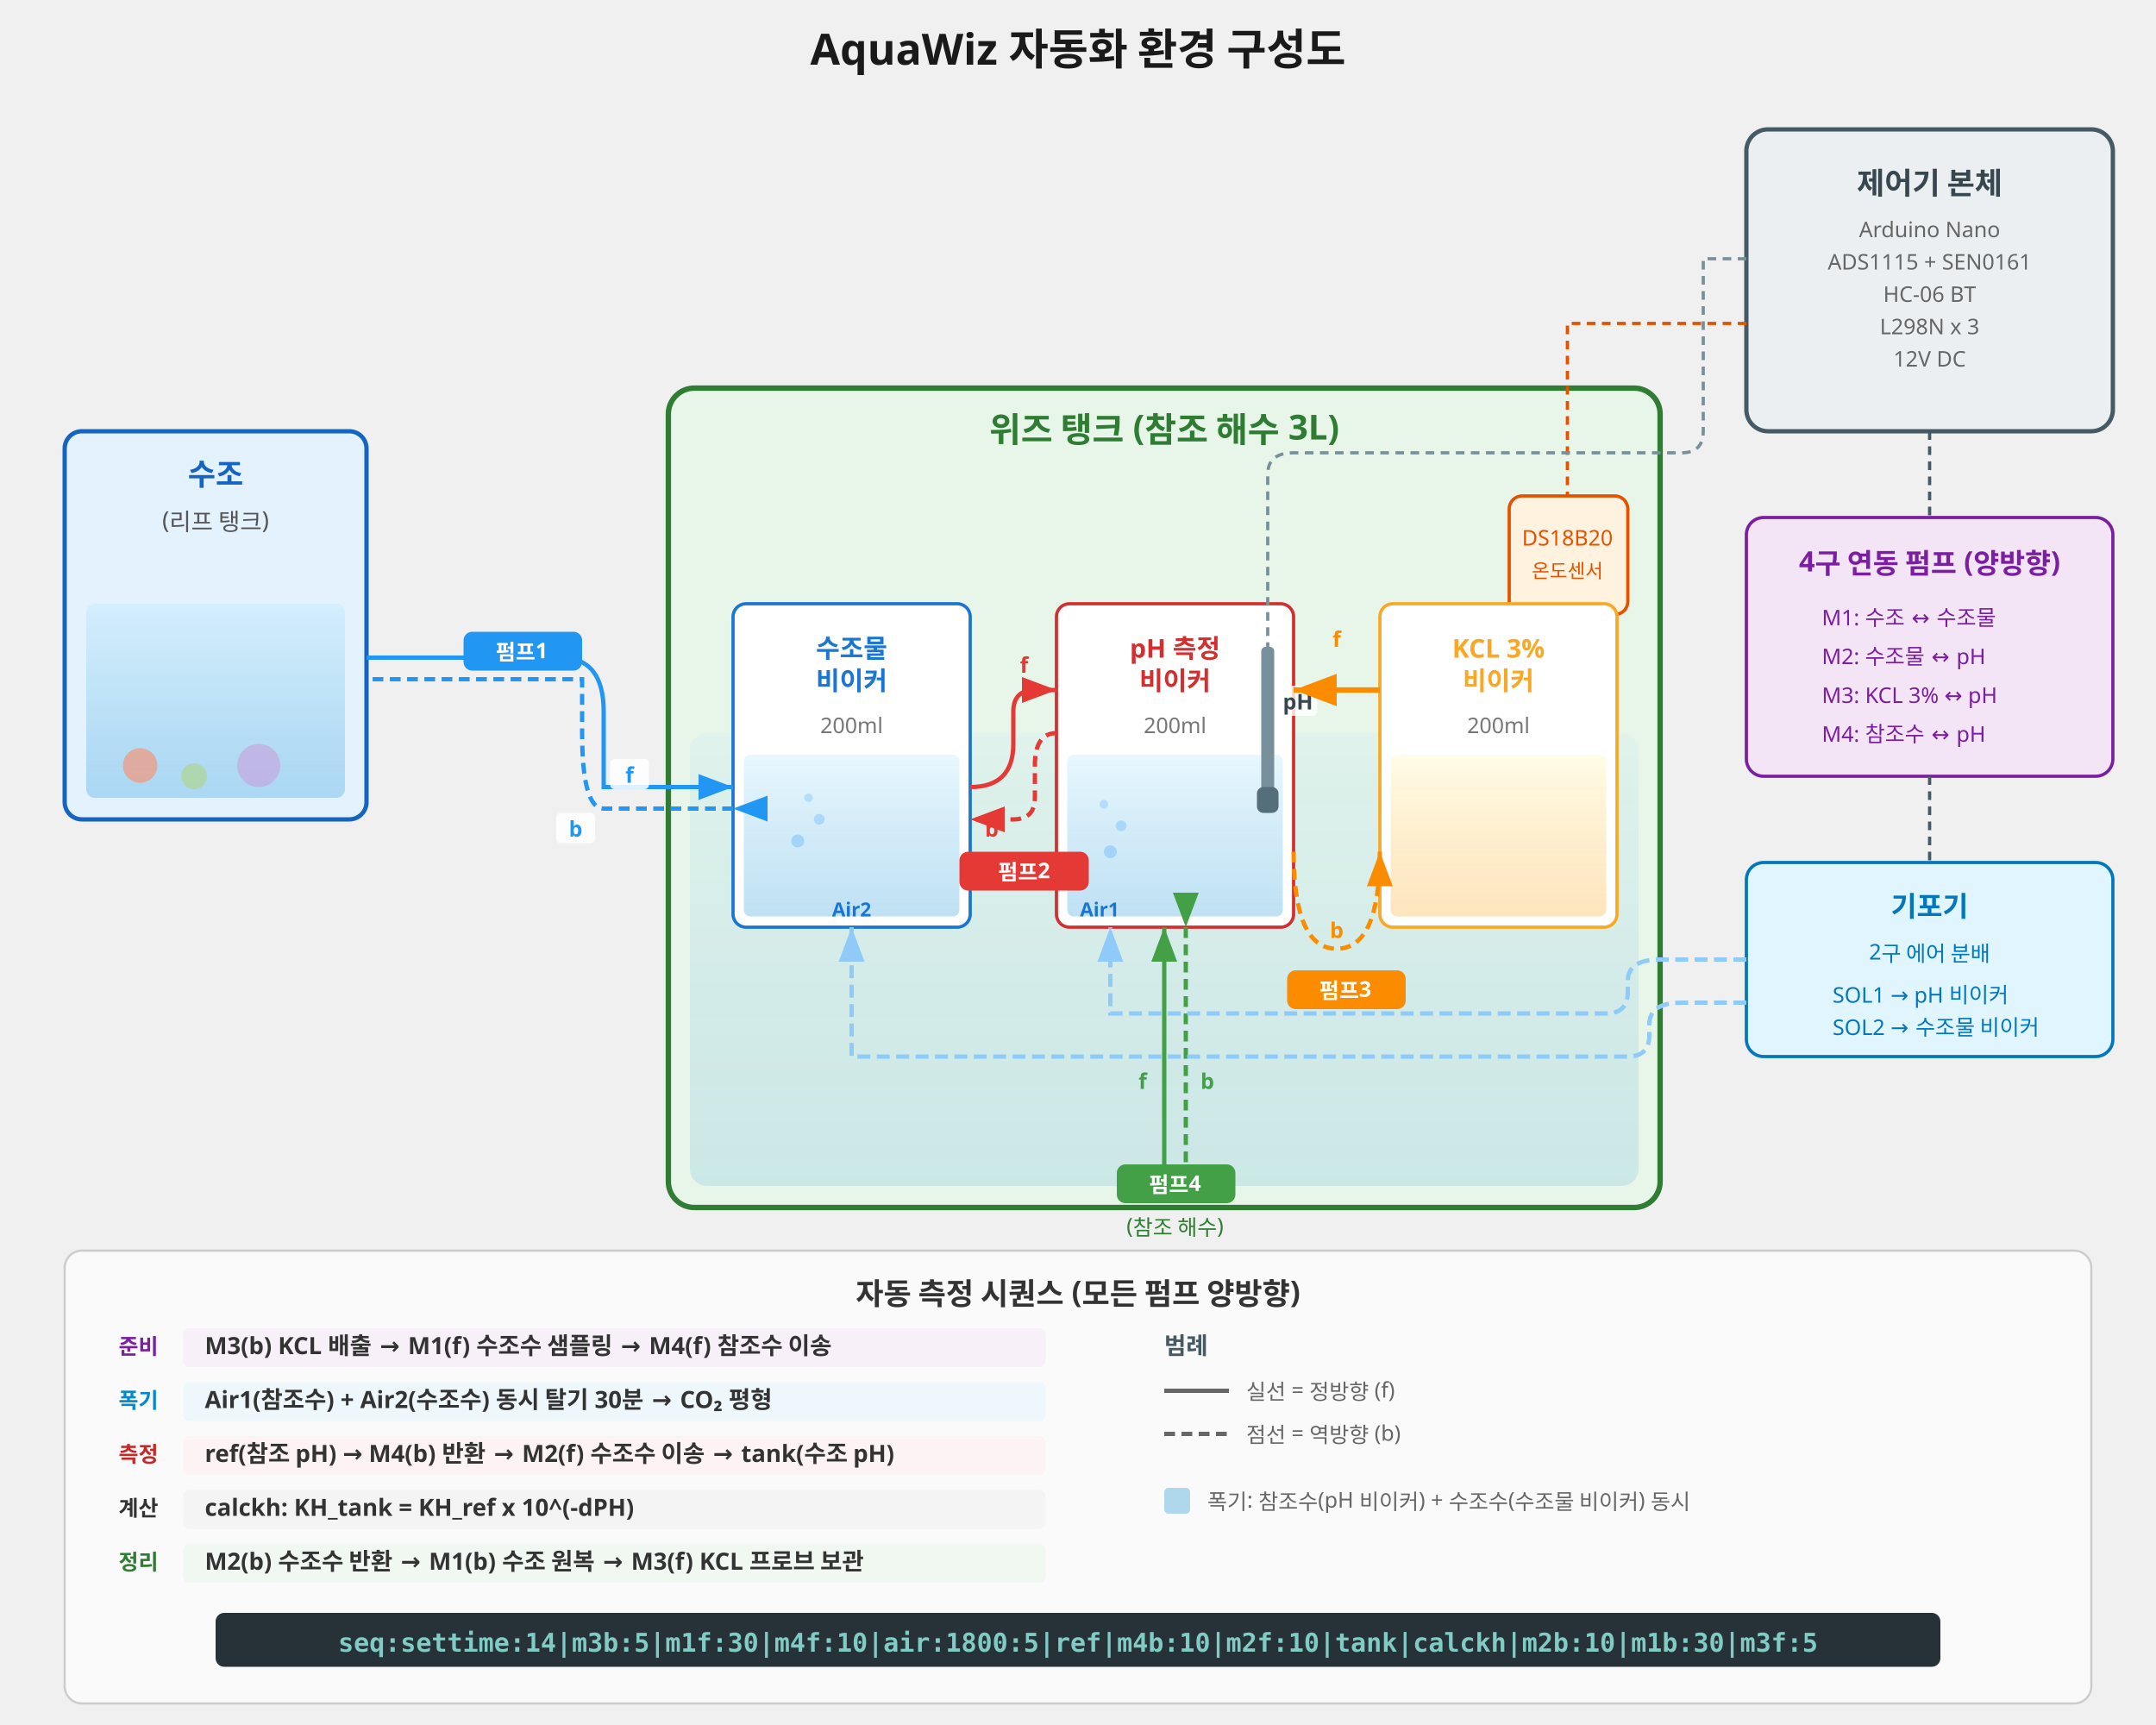
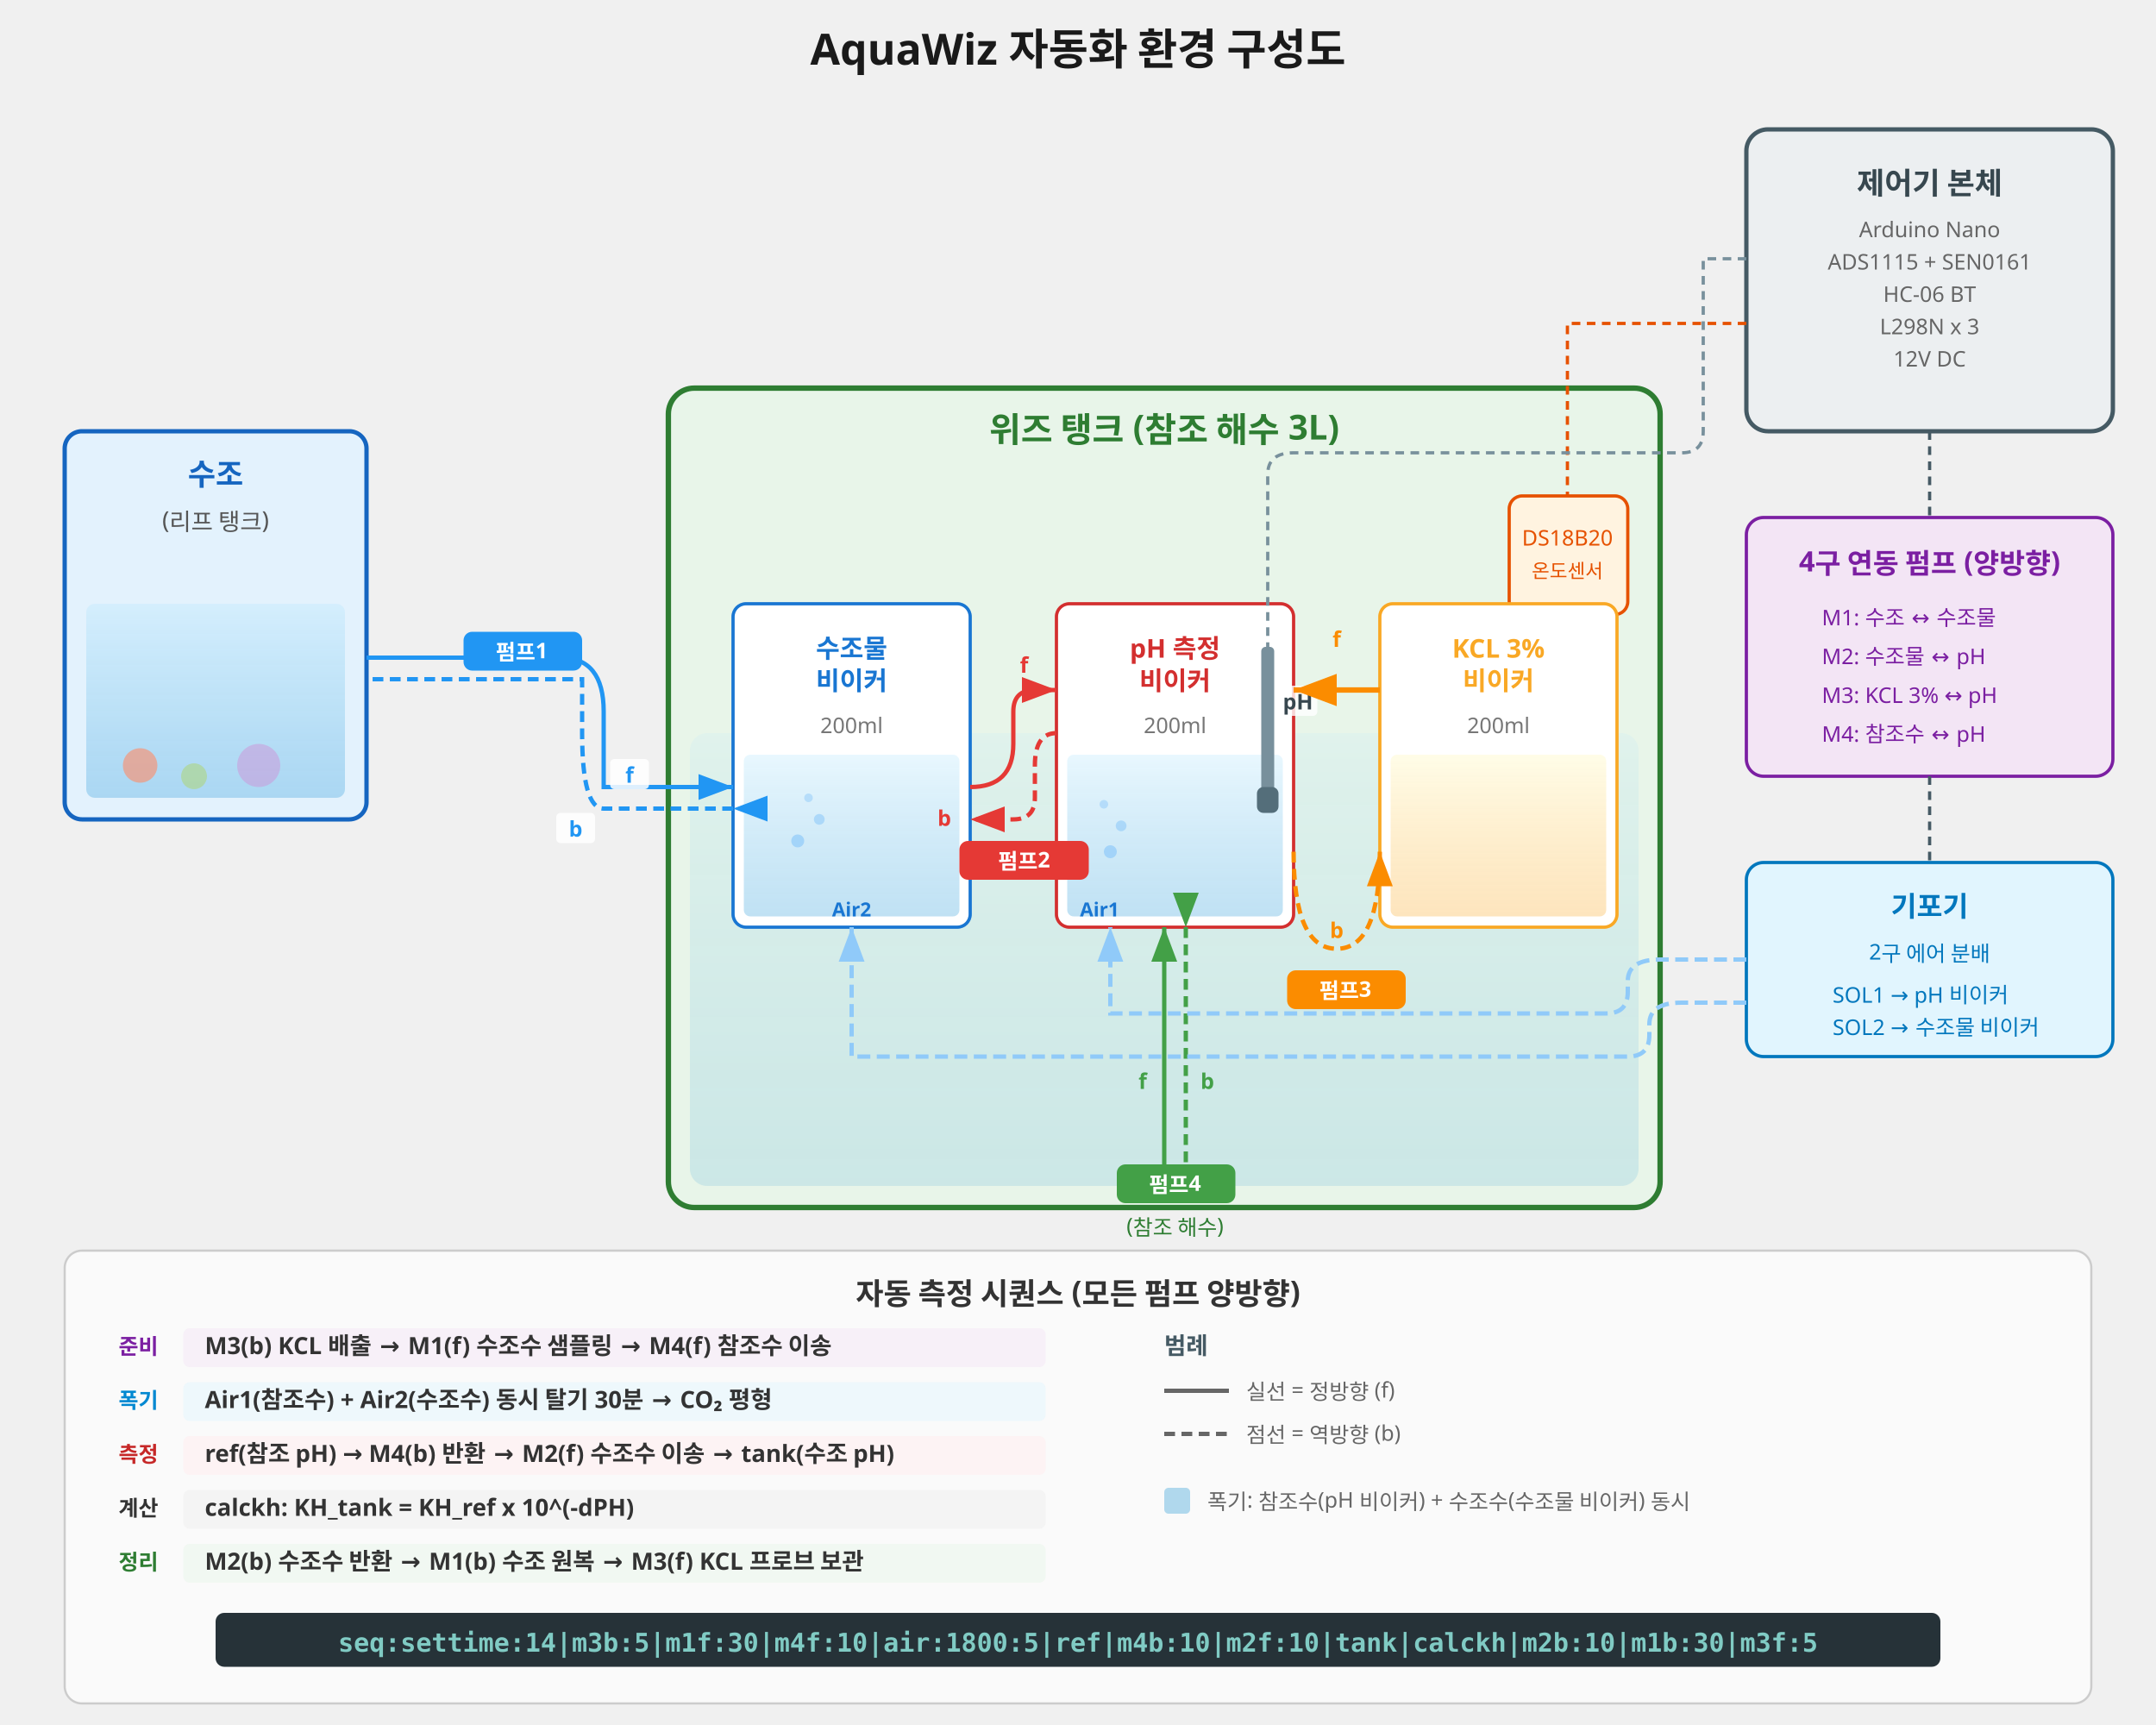
<svg xmlns="http://www.w3.org/2000/svg" viewBox="0 0 1000 800" font-family="'Malgun Gothic', 'Apple SD Gothic Neo', sans-serif" font-size="12">
  <defs>
    <marker id="arrow-blue" markerWidth="8" markerHeight="6" refX="8" refY="3" orient="auto">
      <path d="M0,0 L8,3 L0,6 Z" fill="#2196F3" />
    </marker>
    <marker id="arrow-red" markerWidth="8" markerHeight="6" refX="8" refY="3" orient="auto">
      <path d="M0,0 L8,3 L0,6 Z" fill="#e53935" />
    </marker>
    <marker id="arrow-green" markerWidth="8" markerHeight="6" refX="8" refY="3" orient="auto">
      <path d="M0,0 L8,3 L0,6 Z" fill="#43A047" />
    </marker>
    <marker id="arrow-orange" markerWidth="8" markerHeight="6" refX="8" refY="3" orient="auto">
      <path d="M0,0 L8,3 L0,6 Z" fill="#FB8C00" />
    </marker>
    <marker id="arrow-air" markerWidth="8" markerHeight="6" refX="8" refY="3" orient="auto">
      <path d="M0,0 L8,3 L0,6 Z" fill="#90CAF9" />
    </marker>
    <linearGradient id="water" x1="0" y1="0" x2="0" y2="1">
      <stop offset="0%" stop-color="#B3E5FC" stop-opacity="0.3" />
      <stop offset="100%" stop-color="#0288D1" stop-opacity="0.25" />
    </linearGradient>
    <linearGradient id="kcl" x1="0" y1="0" x2="0" y2="1">
      <stop offset="0%" stop-color="#FFF9C4" stop-opacity="0.4" />
      <stop offset="100%" stop-color="#F9A825" stop-opacity="0.3" />
    </linearGradient>
  </defs>
  <text x="500" y="30" text-anchor="middle" font-size="20" font-weight="bold" fill="#1a1a1a">AquaWiz 자동화 환경 구성도</text>
  <rect x="30" y="200" width="140" height="180" rx="8" fill="#E3F2FD" stroke="#1565C0" stroke-width="2" />
  <rect x="40" y="280" width="120" height="90" rx="4" fill="url(#water)" />
  <text x="100" y="225" text-anchor="middle" font-size="14" font-weight="bold" fill="#1565C0">수조</text>
  <text x="100" y="245" text-anchor="middle" font-size="11" fill="#555">(리프 탱크)</text>
  <circle cx="65" cy="355" r="8" fill="#FF8A65" opacity="0.6" />
  <circle cx="90" cy="360" r="6" fill="#AED581" opacity="0.6" />
  <circle cx="120" cy="355" r="10" fill="#CE93D8" opacity="0.5" />
  <rect x="310" y="180" width="460" height="380" rx="12" fill="#E8F5E9" stroke="#2E7D32" stroke-width="2.5" stroke-dasharray="none" />
  <text x="540" y="205" text-anchor="middle" font-size="16" font-weight="bold" fill="#2E7D32">위즈 탱크 (참조 해수 3L)</text>
  <rect x="320" y="340" width="440" height="210" rx="8" fill="url(#water)" opacity="0.5" />
  <rect x="700" y="230" width="55" height="55" rx="6" fill="#FFF3E0" stroke="#E65100" stroke-width="1.5" />
  <text x="727" y="253" text-anchor="middle" font-size="10" fill="#E65100">DS18B20</text>
  <text x="727" y="268" text-anchor="middle" font-size="9" fill="#E65100">온도센서</text>
  <line x1="727" y1="285" x2="727" y2="350" stroke="#E65100" stroke-width="2" stroke-dasharray="4,3" />
  <circle cx="727" cy="355" r="4" fill="#E65100" />
  <rect x="340" y="280" width="110" height="150" rx="6" fill="white" stroke="#1976D2" stroke-width="1.5" />
  <rect x="345" y="350" width="100" height="75" rx="3" fill="url(#water)" />
  <text x="395" y="305" text-anchor="middle" font-size="12" font-weight="bold" fill="#1976D2">수조물</text>
  <text x="395" y="320" text-anchor="middle" font-size="12" font-weight="bold" fill="#1976D2">비이커</text>
  <text x="395" y="340" text-anchor="middle" font-size="10" fill="#777">200ml</text>
  <circle cx="370" cy="390" r="3" fill="#90CAF9" opacity="0.7" />
  <circle cx="380" cy="380" r="2.5" fill="#90CAF9" opacity="0.6" />
  <circle cx="375" cy="370" r="2" fill="#90CAF9" opacity="0.5" />
  <text x="395" y="425" text-anchor="middle" font-size="9" fill="#1976D2" font-weight="bold">Air2</text>
  <rect x="490" y="280" width="110" height="150" rx="6" fill="white" stroke="#D32F2F" stroke-width="1.5" />
  <rect x="495" y="350" width="100" height="75" rx="3" fill="url(#water)" />
  <text x="545" y="305" text-anchor="middle" font-size="12" font-weight="bold" fill="#D32F2F">pH 측정</text>
  <text x="545" y="320" text-anchor="middle" font-size="12" font-weight="bold" fill="#D32F2F">비이커</text>
  <text x="545" y="340" text-anchor="middle" font-size="10" fill="#777">200ml</text>
  <rect x="585" y="300" width="6" height="70" rx="2" fill="#78909C" />
  <rect x="583" y="365" width="10" height="12" rx="3" fill="#546E7A" />
  <rect x="593" y="318" width="18" height="14" rx="2" fill="white" opacity="0.8" />
  <text x="602" y="329" text-anchor="middle" font-size="10" fill="#37474F" font-weight="bold">pH</text>
  <circle cx="515" cy="395" r="3" fill="#90CAF9" opacity="0.7" />
  <circle cx="520" cy="383" r="2.5" fill="#90CAF9" opacity="0.6" />
  <circle cx="512" cy="373" r="2" fill="#90CAF9" opacity="0.5" />
  <text x="510" y="425" text-anchor="middle" font-size="9" fill="#1976D2" font-weight="bold">Air1</text>
  <rect x="640" y="280" width="110" height="150" rx="6" fill="white" stroke="#F9A825" stroke-width="1.5" />
  <rect x="645" y="350" width="100" height="75" rx="3" fill="url(#kcl)" />
  <text x="695" y="305" text-anchor="middle" font-size="12" font-weight="bold" fill="#F9A825">KCL 3%</text>
  <text x="695" y="320" text-anchor="middle" font-size="12" font-weight="bold" fill="#F9A825">비이커</text>
  <text x="695" y="340" text-anchor="middle" font-size="10" fill="#777">200ml</text>
  <rect x="810" y="60" width="170" height="140" rx="10" fill="#ECEFF1" stroke="#455A64" stroke-width="2" />
  <text x="895" y="90" text-anchor="middle" font-size="14" font-weight="bold" fill="#37474F">제어기 본체</text>
  <text x="895" y="110" text-anchor="middle" font-size="10" fill="#666">Arduino Nano</text>
  <text x="895" y="125" text-anchor="middle" font-size="10" fill="#666">ADS1115 + SEN0161</text>
  <text x="895" y="140" text-anchor="middle" font-size="10" fill="#666">HC-06 BT</text>
  <text x="895" y="155" text-anchor="middle" font-size="10" fill="#666">L298N x 3</text>
  <text x="895" y="170" text-anchor="middle" font-size="10" fill="#666">12V DC</text>
  <rect x="810" y="240" width="170" height="120" rx="8" fill="#F3E5F5" stroke="#7B1FA2" stroke-width="1.5" />
  <text x="895" y="265" text-anchor="middle" font-size="13" font-weight="bold" fill="#7B1FA2">4구 연동 펌프 (양방향)</text>
  <text x="845" y="290" font-size="10" fill="#7B1FA2">M1: 수조 ↔ 수조물</text>
  <text x="845" y="308" font-size="10" fill="#7B1FA2">M2: 수조물 ↔ pH</text>
  <text x="845" y="326" font-size="10" fill="#7B1FA2">M3: KCL 3% ↔ pH</text>
  <text x="845" y="344" font-size="10" fill="#7B1FA2">M4: 참조수 ↔ pH</text>
  <rect x="810" y="400" width="170" height="90" rx="8" fill="#E1F5FE" stroke="#0277BD" stroke-width="1.5" />
  <text x="895" y="425" text-anchor="middle" font-size="13" font-weight="bold" fill="#0277BD">기포기</text>
  <text x="895" y="445" text-anchor="middle" font-size="10" fill="#0277BD">2구 에어 분배</text>
  <text x="850" y="465" font-size="10" fill="#0277BD">SOL1 → pH 비이커</text>
  <text x="850" y="480" font-size="10" fill="#0277BD">SOL2 → 수조물 비이커</text>
  <path d="M170,305 L260,305 Q280,305 280,330 L280,365 L340,365" fill="none" stroke="#2196F3" stroke-width="2" marker-end="url(#arrow-blue)" />
  <path d="M340,375 L280,375 Q270,375 270,340 L270,315 L170,315" fill="none" stroke="#2196F3" stroke-width="2" stroke-dasharray="5,3" marker-start="url(#arrow-blue)" />
  <rect x="215" y="293" width="55" height="18" rx="4" fill="#2196F3" />
  <text x="242" y="306" text-anchor="middle" font-size="10" fill="white" font-weight="bold">펌프1</text>
  <rect x="283" y="352" width="18" height="14" rx="2" fill="white" opacity="0.85" />
  <text x="292" y="363" text-anchor="middle" font-size="10" fill="#2196F3" font-weight="bold">f</text>
  <rect x="258" y="377" width="18" height="14" rx="2" fill="white" opacity="0.85" />
  <text x="267" y="388" text-anchor="middle" font-size="10" fill="#2196F3" font-weight="bold">b</text>
  <path d="M450,365 Q470,365 470,345 L470,330 Q470,320 480,320 L490,320" fill="none" stroke="#e53935" stroke-width="2" marker-end="url(#arrow-red)" />
  <path d="M490,340 Q480,340 480,355 L480,370 Q480,380 470,380 L450,380" fill="none" stroke="#e53935" stroke-width="2" stroke-dasharray="5,3" marker-end="url(#arrow-red)" />
-   <text x="460" y="388" text-anchor="middle" font-size="10" fill="#e53935" font-weight="bold">b</text>
-   <rect x="445" y="395" width="60" height="18" rx="4" fill="#e53935" />
-   <text x="475" y="408" text-anchor="middle" font-size="10" fill="white" font-weight="bold">펌프2</text>
+   <text x="438" y="383" text-anchor="middle" font-size="10" fill="#e53935" font-weight="bold">b</text>
+   <rect x="445" y="390" width="60" height="18" rx="4" fill="#e53935" />
+   <text x="475" y="403" text-anchor="middle" font-size="10" fill="white" font-weight="bold">펌프2</text>
  <text x="475" y="312" text-anchor="middle" font-size="10" fill="#e53935" font-weight="bold">f</text>
  <path d="M640,320 L600,320" fill="none" stroke="#FB8C00" stroke-width="2.5" marker-end="url(#arrow-orange)" />
  <path d="M600,395 Q600,440 620,440 L620,440 Q640,440 640,395" fill="none" stroke="#FB8C00" stroke-width="2" stroke-dasharray="5,3" marker-end="url(#arrow-orange)" />
  <rect x="597" y="450" width="55" height="18" rx="4" fill="#FB8C00" />
  <text x="624" y="463" text-anchor="middle" font-size="10" fill="white" font-weight="bold">펌프3</text>
  <text x="620" y="300" text-anchor="middle" font-size="10" fill="#FB8C00" font-weight="bold">f</text>
  <text x="620" y="435" text-anchor="middle" font-size="10" fill="#FB8C00" font-weight="bold">b</text>
  <path d="M540,540 L540,430" fill="none" stroke="#43A047" stroke-width="2" marker-end="url(#arrow-green)" />
  <path d="M550,430 L550,540" fill="none" stroke="#43A047" stroke-width="2" stroke-dasharray="5,3" marker-start="url(#arrow-green)" />
  <rect x="518" y="540" width="55" height="18" rx="4" fill="#43A047" />
  <text x="545" y="553" text-anchor="middle" font-size="10" fill="white" font-weight="bold">펌프4</text>
  <text x="545" y="572" text-anchor="middle" font-size="10" fill="#2E7D32">(참조 해수)</text>
  <text x="530" y="505" text-anchor="middle" font-size="10" fill="#43A047" font-weight="bold">f</text>
  <text x="560" y="505" text-anchor="middle" font-size="10" fill="#43A047" font-weight="bold">b</text>
  <path d="M810,445 L770,445 Q755,445 755,455 L755,460 Q755,470 745,470 L515,470 L515,430" fill="none" stroke="#90CAF9" stroke-width="2" stroke-dasharray="6,3" marker-end="url(#arrow-air)" />
  <path d="M810,465 L780,465 Q765,465 765,475 L765,480 Q765,490 755,490 L395,490 L395,430" fill="none" stroke="#90CAF9" stroke-width="2" stroke-dasharray="6,3" marker-end="url(#arrow-air)" />
  <line x1="895" y1="200" x2="895" y2="240" stroke="#455A64" stroke-width="1.5" stroke-dasharray="4,3" />
  <line x1="895" y1="360" x2="895" y2="400" stroke="#455A64" stroke-width="1.5" stroke-dasharray="4,3" />
  <path d="M810,150 L727,150 L727,230" fill="none" stroke="#E65100" stroke-width="1.5" stroke-dasharray="4,3" />
  <path d="M810,120 L790,120 L790,200 Q790,210 780,210 L600,210 Q588,210 588,220 L588,300" fill="none" stroke="#78909C" stroke-width="1.5" stroke-dasharray="4,3" />
  <rect x="30" y="580" width="940" height="210" rx="8" fill="#FAFAFA" stroke="#CCC" stroke-width="1" />
  <text x="500" y="605" text-anchor="middle" font-size="14" font-weight="bold" fill="#333">자동 측정 시퀀스 (모든 펌프 양방향)</text>
  <text x="55" y="628" font-size="10" font-weight="bold" fill="#7B1FA2">준비</text>
  <rect x="85" y="616" width="400" height="18" rx="3" fill="#F3E5F5" opacity="0.5" />
  <text x="95" y="628" font-size="11" fill="#333" font-weight="bold">M3(b) KCL 배출 → M1(f) 수조수 샘플링 → M4(f) 참조수 이송</text>
  <text x="55" y="653" font-size="10" font-weight="bold" fill="#0288D1">폭기</text>
  <rect x="85" y="641" width="400" height="18" rx="3" fill="#E1F5FE" opacity="0.5" />
  <text x="95" y="653" font-size="11" fill="#333" font-weight="bold">Air1(참조수) + Air2(수조수) 동시 탈기 30분 → CO₂ 평형</text>
  <text x="55" y="678" font-size="10" font-weight="bold" fill="#C62828">측정</text>
  <rect x="85" y="666" width="400" height="18" rx="3" fill="#FFEBEE" opacity="0.5" />
  <text x="95" y="678" font-size="11" fill="#333" font-weight="bold">ref(참조 pH) → M4(b) 반환 → M2(f) 수조수 이송 → tank(수조 pH)</text>
  <text x="55" y="703" font-size="10" font-weight="bold" fill="#333">계산</text>
  <rect x="85" y="691" width="400" height="18" rx="3" fill="#EEEEEE" opacity="0.5" />
  <text x="95" y="703" font-size="11" fill="#333" font-weight="bold">calckh: KH_tank = KH_ref x 10^(-dPH)</text>
  <text x="55" y="728" font-size="10" font-weight="bold" fill="#2E7D32">정리</text>
  <rect x="85" y="716" width="400" height="18" rx="3" fill="#E8F5E9" opacity="0.5" />
  <text x="95" y="728" font-size="11" fill="#333" font-weight="bold">M2(b) 수조수 반환 → M1(b) 수조 원복 → M3(f) KCL 프로브 보관</text>
  <text x="540" y="628" font-size="11" font-weight="bold" fill="#455A64">범례</text>
  <line x1="540" y1="645" x2="570" y2="645" stroke="#666" stroke-width="2" />
  <text x="578" y="649" font-size="10" fill="#666">실선 = 정방향 (f)</text>
  <line x1="540" y1="665" x2="570" y2="665" stroke="#666" stroke-width="2" stroke-dasharray="5,3" />
  <text x="578" y="669" font-size="10" fill="#666">점선 = 역방향 (b)</text>
  <rect x="540" y="690" width="12" height="12" rx="2" fill="#0288D1" opacity="0.3" />
  <text x="560" y="700" font-size="10" fill="#666">폭기: 참조수(pH 비이커) + 수조수(수조물 비이커) 동시</text>
  <rect x="100" y="748" width="800" height="25" rx="4" fill="#263238" />
  <text x="500" y="766" text-anchor="middle" font-size="12" fill="#80CBC4" font-weight="bold" font-family="monospace, 'Malgun Gothic'">seq:settime:14|m3b:5|m1f:30|m4f:10|air:1800:5|ref|m4b:10|m2f:10|tank|calckh|m2b:10|m1b:30|m3f:5</text>
</svg>
